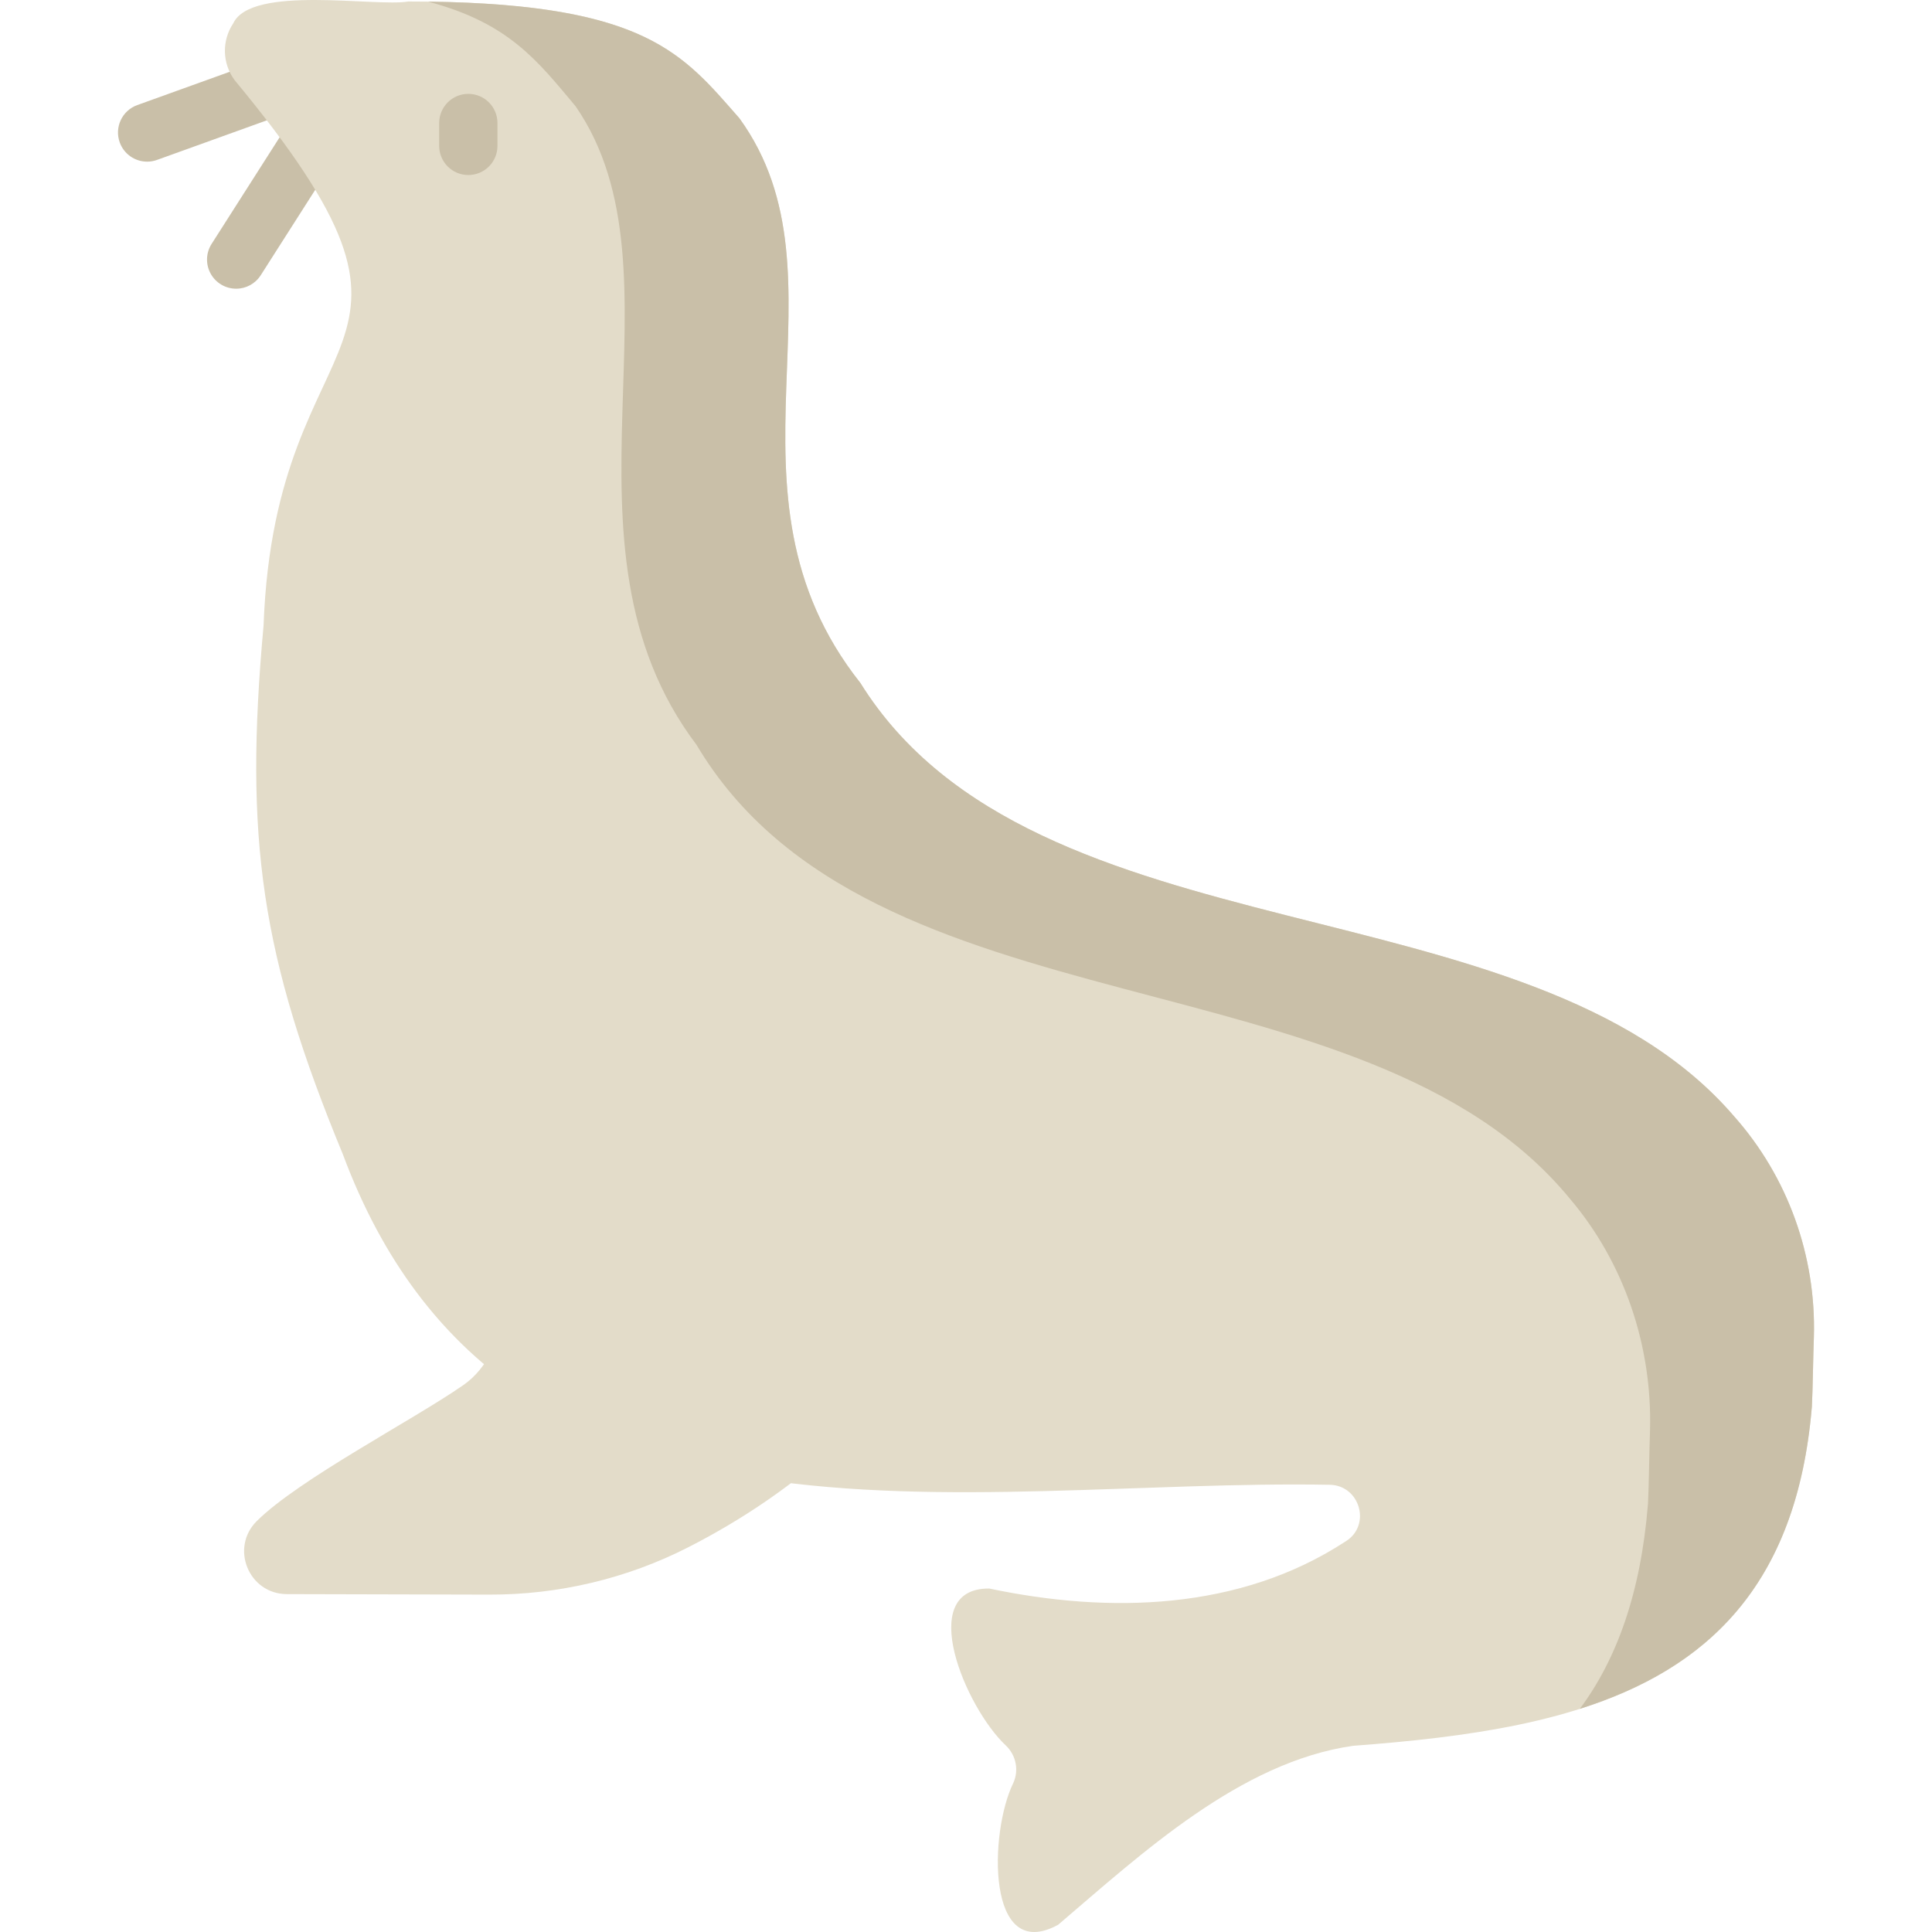
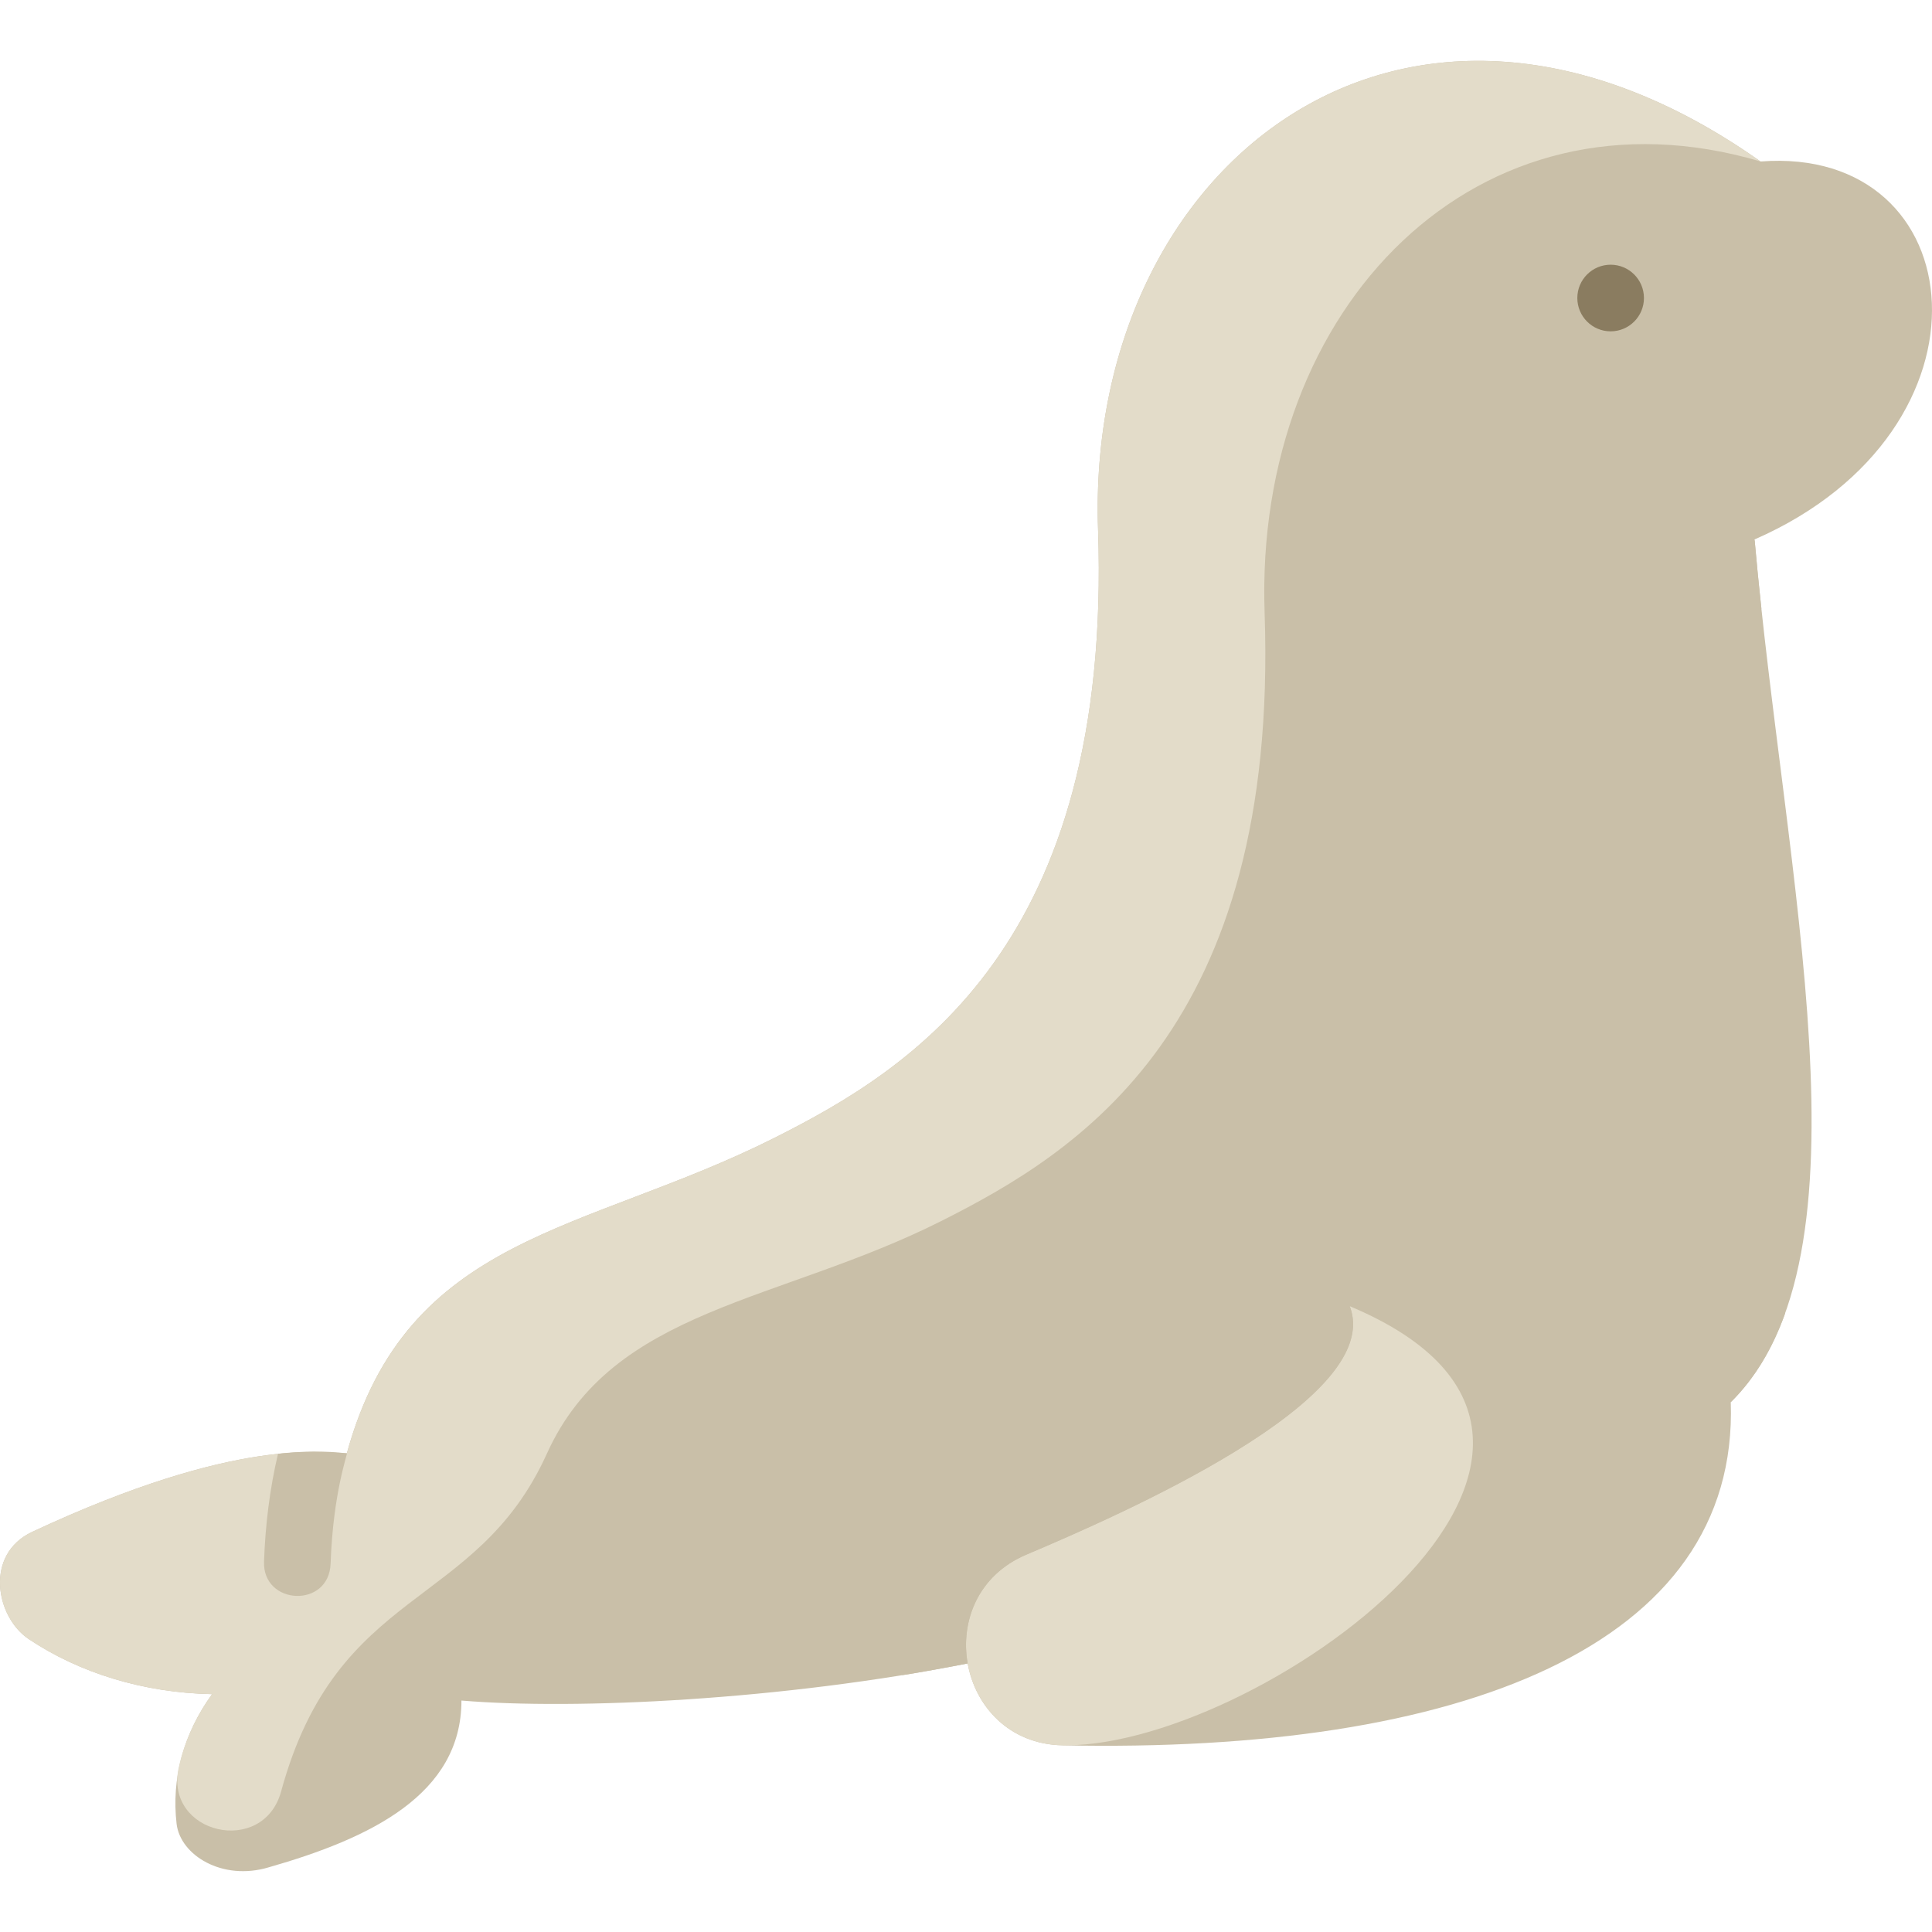
- <svg xmlns="http://www.w3.org/2000/svg" width="512" height="512" viewBox="0 0 512 512" fill="none">
-   <path fill="#c9bfa8" d="M38.992 42.84a7.723 7.723 0 0 1-7.265-5.107 7.722 7.722 0 0 1 4.647-9.883L68.03 16.444a7.723 7.723 0 0 1 5.236 14.53L41.609 42.381a7.692 7.692 0 0 1-2.617.459zM62.581 76.511a7.721 7.721 0 0 1-6.503-11.876l19.135-29.994a7.722 7.722 0 1 1 13.02 8.307L69.098 72.942a7.715 7.715 0 0 1-6.517 3.569z" />
-   <path fill="#e3dcc9" d="M121.948 276.016s27.637 72.5.756 91.11c-13.597 9.414-43.483 24.888-54.647 35.966-7.168 7.113-2.134 19.34 7.964 19.365l53.628.132c18.325.045 36.415-4.212 52.738-12.542 26.58-13.563 62.419-39.576 76.033-85.008z" />
-   <path fill="#e3dcc9" d="M480.697 354.34c.625-21.492-6.902-42.495-21.194-58.56-54.344-63.219-185.243-40.515-231.495-114.791-40.411-50.987-1.287-107.243-32.058-149.643C180.634 13.92 170.808.396 108.174.396 99.716 1.899 66.59-4.1 61.796 6.212a13.06 13.06 0 0 0 .339 14.974c63.066 76.152 10.821 60.009 7.713 144.573-5.159 56.561-.686 87.609 21.009 140.13 42.59 114.409 164.866 85.865 261.538 87.593 8.02.143 11.06 10.736 4.251 14.976l-.166.103c-27.992 18.259-62.495 19.128-94.316 12.415-19.662-.15-6.349 31.567 4.419 41.622 2.7 2.58 3.492 6.569 1.93 9.96-6.352 12.954-7.239 47.959 11.899 37.53 22.129-18.871 48.269-43.172 78.175-47.431 61.074-4.576 115.323-16.059 121.561-89.683l.012-.005c.255-4.833.34-13.681.537-18.629z" />
-   <path fill="#c9bfa8" d="M459.503 295.78c-54.344-63.219-185.243-40.515-231.495-114.791-40.411-50.987-1.287-107.243-32.058-149.643C181.073 14.42 171.371 1.176 113.429.43c21.457 5.639 29.112 15.806 39.094 27.713 30.771 44.45-8.353 115.782 32.058 169.235 46.252 77.867 177.151 54.065 231.495 120.341 14.292 16.841 21.819 38.86 21.194 61.391-.197 5.187-.282 14.463-.538 19.529l-.012.005c-1.91 23.627-8.324 41.141-18.051 54.22 33.193-10.542 57.432-32.149 61.478-79.893l.012-.005c.256-4.832.341-13.68.538-18.628.625-21.49-6.902-42.494-21.194-58.558z" />
-   <path fill="#c9bfa8" d="M124.11 46.385a7.722 7.722 0 0 1-7.722-7.722v-6.067c0-4.265 3.457-7.722 7.722-7.722s7.722 3.457 7.722 7.722v6.067a7.722 7.722 0 0 1-7.722 7.722z" />
+ <svg xmlns="http://www.w3.org/2000/svg" viewBox="0 0 463.988 463.988" fill="none">
+   <path fill="#c9bfa8" d="M421.38 129.553c7.073 81.041 29.791 172.168-5.72 207.19 1.97 58.54-65.01 84.46-160.53 82.41-12.82-.28-20.91-9.41-22.73-19.66h-.01c-44.411 8.781-94.075 11.216-121.57 8.91 0 22.58-21.95 33.1-46.28 40.05-11.149 3.349-21.244-2.908-22.13-10.45-1.25-10.72 1.576-21.538 8.526-31.138-16.58-.32-31.956-5.142-44.046-13.232-7.92-5.31-10.7-20.35.88-25.76 49.74-23.21 70.047-18.841 75.527-18.841 14.55-52.9 57.073-52.799 102.753-75.789 32.94-16.58 81.12-46.17 77.66-146.09-3.03-87.64 73.86-148.62 159.1-88.37 51.265-3.976 58.933 64.364-1.43 90.77z" />
+   <path fill="#e3dcc9" d="M253.9 419.103c-12.11-.82-19.74-9.69-21.5-19.61h-.01c-1.78-10.06 2.44-21.2 14.11-26.14 22.063-9.339 86.309-37.142 77.65-59.66 80.664 33.84-24.232 107.657-70.25 105.41zM422.787 38.772c-67.799-20.02-121.617 34.78-119.078 108.381 3.46 99.92-44.72 129.51-77.66 146.09-39.04 19.65-78.875 20.852-94.7 55.84-17.047 37.689-50.298 31.519-63.834 81.141-4.284 15.706-28.028 10.284-24.613-5.633 1.265-5.895 3.962-12.1 8.033-17.725-16.577-.321-31.958-5.143-44.046-13.232-7.92-5.31-10.7-20.35.88-25.76 49.731-23.206 70.042-18.842 75.527-18.841 14.551-52.897 57.074-52.8 102.753-75.789 32.94-16.58 81.12-46.17 77.66-146.09-3.029-87.634 73.847-148.608 159.078-88.382z" />
+   <circle cx="386.81" cy="71.573" r="8" fill="#8a7c60" />
+   <g fill="#c9bfa8">
+     <path d="M423.02 146.173c-2.75 1.06-5.61 2.05-8.57 2.96-10.3 3.16-14.71-12.22-4.65-15.31 4.11-1.26 7.97-2.59 11.6-4.05.47 5.43 1.02 10.9 1.62 16.4z" />
+     <path d="M428.73 315.363c-3.01 8.43-7.26 15.65-13.07 21.38-.51-15.72-6.02-33.8-17.26-54.31-5.17-9.42 8.92-17 14.02-7.69 7.78 14.21 13.23 27.79 16.31 40.62z" />
+     <path d="M246.5 373.353c-11.67 4.94-15.89 16.08-14.11 26.14-4.601.91-15.76 2.929-15.76 2.79-3.31-18.73 6.19-36.28 23.63-43.67 17.54-7.41 71.2-31.17 64.49-41.4-4.29-6.53 4.08-17.77 12.01-12.13 29.07 20.71-24.99 49.11-70.26 68.27z" />
+     <path d="M83.296 349.032c.273 0-3.304 9.303-3.897 26.481-.38 10.8-16.36 10.05-15.99-.48.31-8.78 1.37-17.48 3.36-25.9 5.711-.63 11.287-.721 16.527-.101z" />
+   </g>
</svg>
